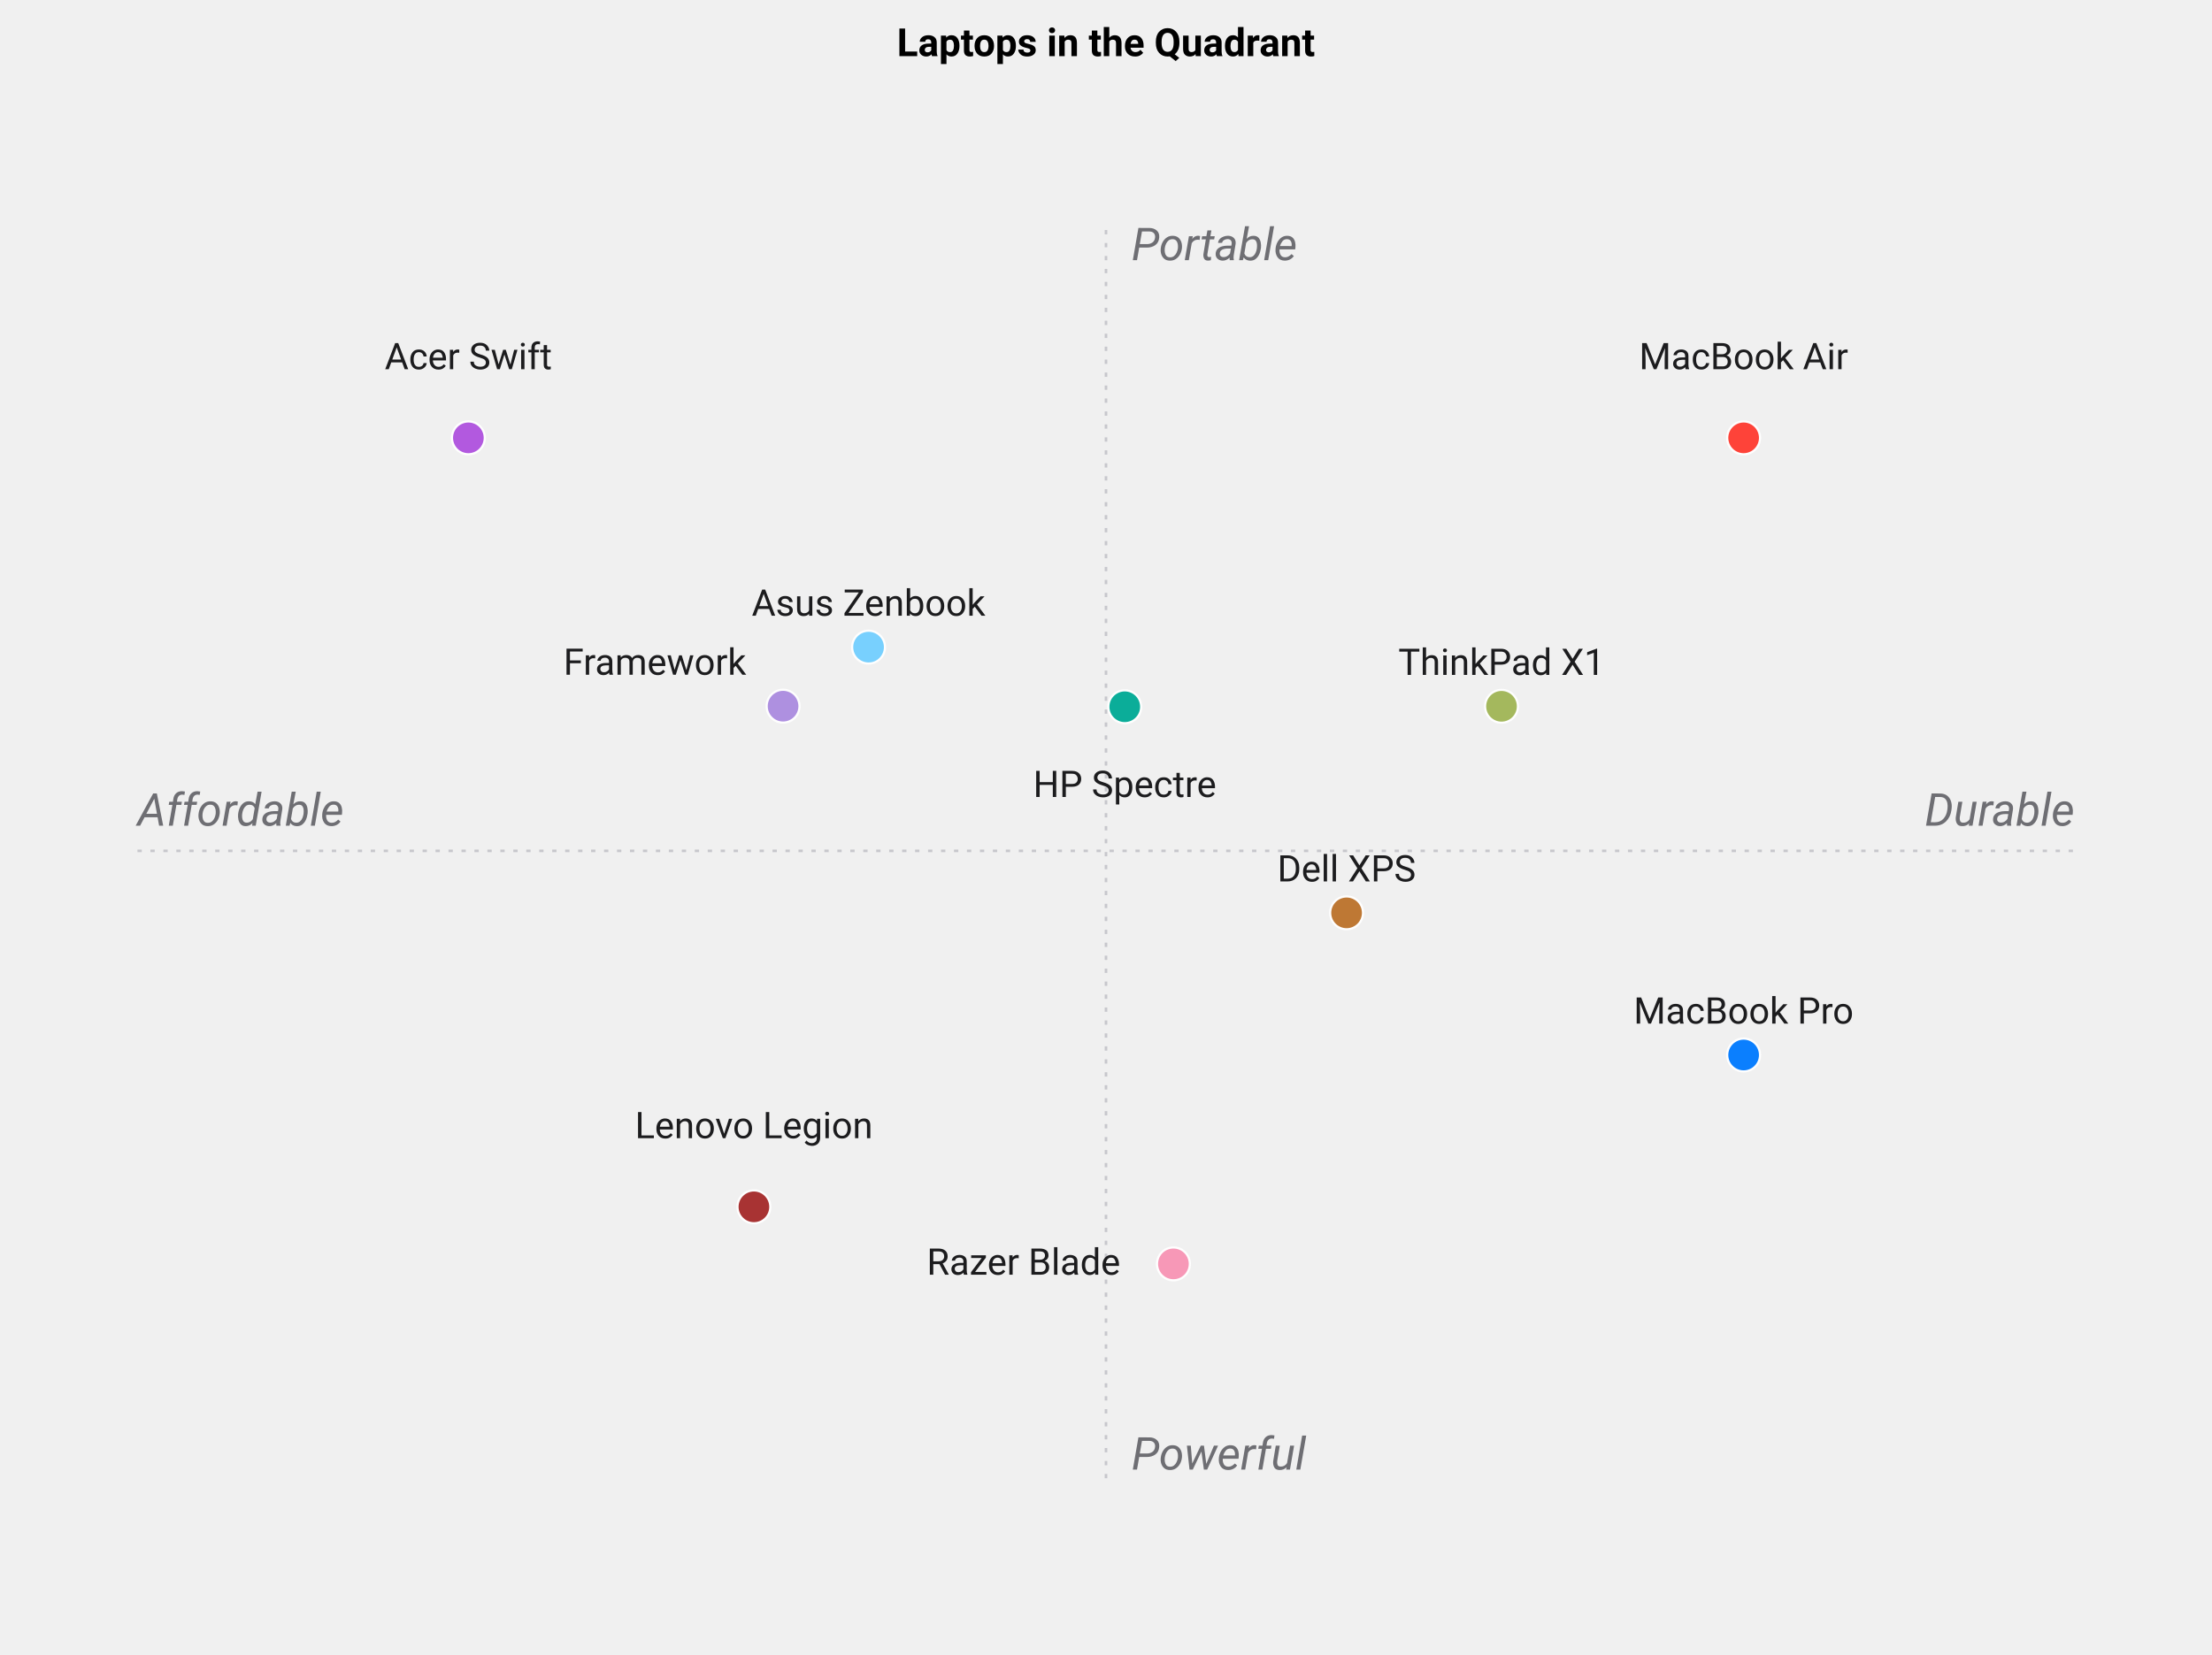
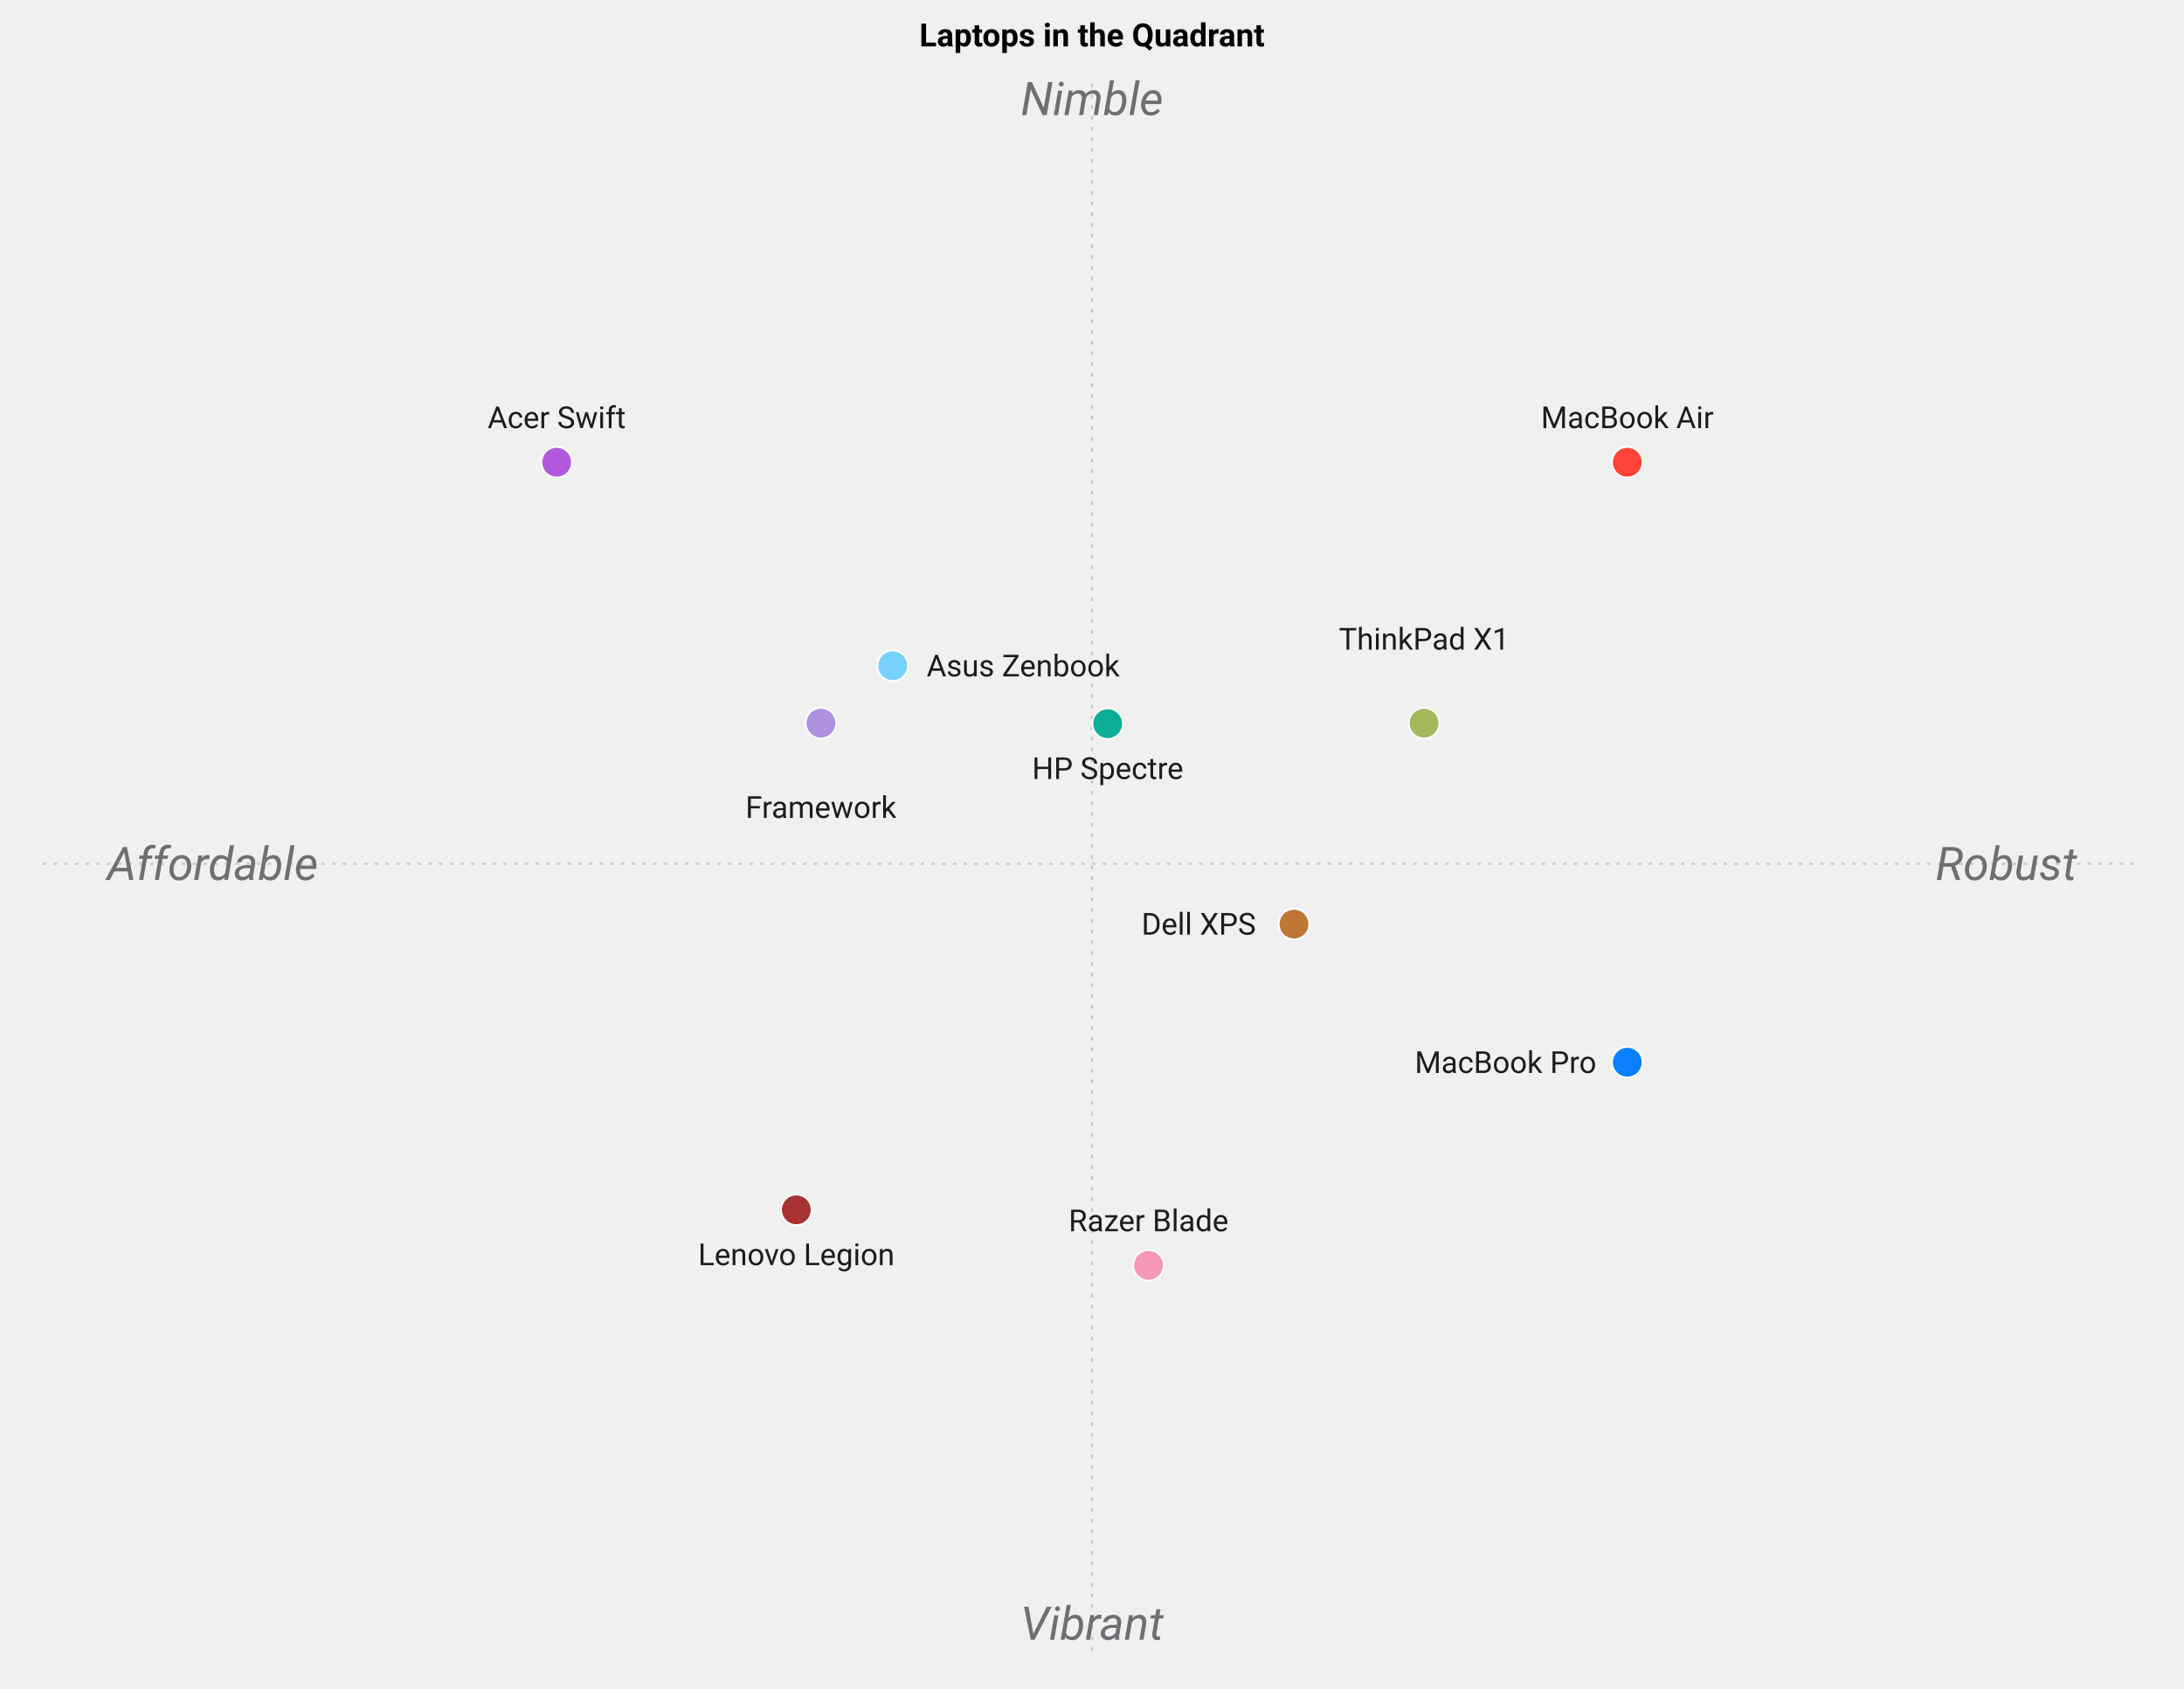
- <svg xmlns="http://www.w3.org/2000/svg" version="1.1" class="marks" width="1024" height="766" viewBox="0 0 1024 766">
-   <g fill="none" stroke-miterlimit="10" transform="translate(12,34)">
-     <g class="mark-group role-frame root" role="graphics-object" aria-roledescription="group mark container">
-       <g transform="translate(0,0)">
-         <path class="background" aria-hidden="true" d="M0,0h1000v720h-1000Z" />
-         <g>
-           <g class="mark-group role-axis">
-             <g transform="translate(0.5,720.5)">
-               <path class="background" aria-hidden="true" d="M0,0h0v0h0Z" pointer-events="none" />
-               <g />
-               <path class="foreground" aria-hidden="true" d="" pointer-events="none" display="none" />
-             </g>
-           </g>
-           <g class="mark-group role-axis">
-             <g transform="translate(0.5,0.5)">
-               <path class="background" aria-hidden="true" d="M0,0h0v0h0Z" pointer-events="none" />
-               <g />
-               <path class="foreground" aria-hidden="true" d="" pointer-events="none" display="none" />
-             </g>
-           </g>
-           <g class="mark-rule role-mark layer_0_marks" role="graphics-symbol" aria-roledescription="rule mark container">
-             <line transform="translate(51.62582,360)" x2="896.748" y2="0" stroke="#C7C7CC" stroke-width="1.2" stroke-dasharray="2,4" />
-           </g>
-           <g class="mark-rule role-mark layer_1_marks" role="graphics-symbol" aria-roledescription="rule mark container">
-             <line transform="translate(500,650.512)" x2="0" y2="-581.024" stroke="#C7C7CC" stroke-width="1.2" stroke-dasharray="2,4" />
-           </g>
-           <g class="mark-text role-mark layer_2_marks" role="graphics-object" aria-roledescription="text mark container">
-             <text aria-label="x: 3.58699341632; y: 0.106251194232; t: Durable" role="graphics-symbol" aria-roledescription="text mark" text-anchor="end" transform="translate(948.3742,348.3499)" font-family="Roboto, -apple-system, Helvetica, Arial, sans-serif" font-size="21px" font-style="italic" fill="#6E6E73">Durable</text>
-           </g>
-           <g class="mark-text role-mark layer_3_marks" role="graphics-object" aria-roledescription="text mark container">
-             <text aria-label="x: −3.58699341632; y: 0.106251194232; t: Affordable" role="graphics-symbol" aria-roledescription="text mark" text-anchor="start" transform="translate(51.62582,348.3499)" font-family="Roboto, -apple-system, Helvetica, Arial, sans-serif" font-size="21px" font-style="italic" fill="#6E6E73">Affordable</text>
-           </g>
-           <g class="mark-text role-mark layer_4_marks" role="graphics-object" aria-roledescription="text mark container">
-             <text aria-label="x: 0.0944567061572; y: 4.03488910096; t: Portable" role="graphics-symbol" aria-roledescription="text mark" text-anchor="start" transform="translate(511.8071,86.48798)" font-family="Roboto, -apple-system, Helvetica, Arial, sans-serif" font-size="21px" font-style="italic" fill="#6E6E73">Portable</text>
-           </g>
-           <g class="mark-text role-mark layer_5_marks" role="graphics-object" aria-roledescription="text mark container">
-             <text aria-label="x: 0.0944567061572; y: −4.03488910096; t: Powerful" role="graphics-symbol" aria-roledescription="text mark" text-anchor="start" transform="translate(511.8071,646.512)" font-family="Roboto, -apple-system, Helvetica, Arial, sans-serif" font-size="21px" font-style="italic" fill="#6E6E73">Powerful</text>
-           </g>
-           <g class="mark-symbol role-mark layer_6_marks" role="graphics-object" aria-roledescription="symbol mark container">
-             <path aria-label="axis1: 2.36141765393; axis2: 2.6562798558; name: MacBook Air; role: best" role="graphics-symbol" aria-roledescription="point" transform="translate(795.1772,168.7479)" d="M7.599,0A7.599,7.599,0,1,1,-7.599,0A7.599,7.599,0,1,1,7.599,0" fill="#FF3B30" stroke="white" stroke-width="1" opacity="0.95" />
-             <path aria-label="axis1: 2.36141765393; axis2: −1.3128590523; name: MacBook Pro; role: right" role="graphics-symbol" aria-roledescription="point" transform="translate(795.1772,454.5259)" d="M7.599,0A7.599,7.599,0,1,1,-7.599,0A7.599,7.599,0,1,1,7.599,0" fill="#007AFF" stroke="white" stroke-width="1" opacity="0.95" />
-             <path aria-label="axis1: 0.891017075815; axis2: −0.398686785894; name: Dell XPS; role: competitor" role="graphics-symbol" aria-roledescription="point" transform="translate(611.3771,388.7054)" d="M7.599,0A7.599,7.599,0,1,1,-7.599,0A7.599,7.599,0,1,1,7.599,0" fill="#BC722B" stroke="white" stroke-width="1" opacity="0.95" />
-             <path aria-label="axis1: 1.46476513965; axis2: 0.929817954976; name: ThinkPad X1; role: competitor" role="graphics-symbol" aria-roledescription="point" transform="translate(683.0956,293.0531)" d="M7.599,0A7.599,7.599,0,1,1,-7.599,0A7.599,7.599,0,1,1,7.599,0" fill="#A1B656" stroke="white" stroke-width="1" opacity="0.95" />
-             <path aria-label="axis1: −1.19593665125; axis2: 0.930578139808; name: Framework; role: competitor" role="graphics-symbol" aria-roledescription="point" transform="translate(350.5079,292.9984)" d="M7.599,0A7.599,7.599,0,1,1,-7.599,0A7.599,7.599,0,1,1,7.599,0" fill="#AB8CE0" stroke="white" stroke-width="1" opacity="0.95" />
-             <path aria-label="axis1: −0.879314930375; axis2: 1.3103174297; name: Asus Zenbook; role: competitor" role="graphics-symbol" aria-roledescription="point" transform="translate(390.0856,265.6571)" d="M7.599,0A7.599,7.599,0,1,1,-7.599,0A7.599,7.599,0,1,1,7.599,0" fill="#72CFFF" stroke="white" stroke-width="1" opacity="0.95" />
-             <path aria-label="axis1: 0.0694736273355; axis2: 0.926754525269; name: HP Spectre; role: competitor" role="graphics-symbol" aria-roledescription="point" transform="translate(508.6842,293.2737)" d="M7.599,0A7.599,7.599,0,1,1,-7.599,0A7.599,7.599,0,1,1,7.599,0" fill="#00AA95" stroke="white" stroke-width="1" opacity="0.95" />
-             <path aria-label="axis1: −1.30394986738; axis2: −2.28941445176; name: Lenovo Legion; role: worst" role="graphics-symbol" aria-roledescription="point" transform="translate(337.0063,524.8378)" d="M7.599,0A7.599,7.599,0,1,1,-7.599,0A7.599,7.599,0,1,1,7.599,0" fill="#A52A2A" stroke="white" stroke-width="1" opacity="0.95" />
-             <path aria-label="axis1: −2.36141765393; axis2: 2.6562798558; name: Acer Swift; role: top" role="graphics-symbol" aria-roledescription="point" transform="translate(204.8228,168.7479)" d="M7.599,0A7.599,7.599,0,1,1,-7.599,0A7.599,7.599,0,1,1,7.599,0" fill="#AF52DE" stroke="white" stroke-width="1" opacity="0.95" />
-             <path aria-label="axis1: 0.249689693847; axis2: −2.6562798558; name: Razer Blade; role: competitor" role="graphics-symbol" aria-roledescription="point" transform="translate(531.2112,551.2521)" d="M7.599,0A7.599,7.599,0,1,1,-7.599,0A7.599,7.599,0,1,1,7.599,0" fill="#F894B4" stroke="white" stroke-width="1" opacity="0.95" />
-           </g>
-           <g class="mark-text role-mark layer_7_marks" role="graphics-object" aria-roledescription="text mark container">
-             <text aria-label="labelx: 2.36141765393; labely: 3.16714188885; label: MacBook Air" role="graphics-symbol" aria-roledescription="text mark" text-anchor="middle" transform="translate(795.1772,136.9658)" font-family="Roboto, -apple-system, Helvetica, Arial, sans-serif" font-size="17px" fill="#1C1C1E">MacBook Air</text>
-             <text aria-label="labelx: 2.36141765393; labely: −1.04144666782; label: MacBook Pro" role="graphics-symbol" aria-roledescription="text mark" text-anchor="middle" transform="translate(795.1772,439.9842)" font-family="Roboto, -apple-system, Helvetica, Arial, sans-serif" font-size="17px" fill="#1C1C1E">MacBook Pro</text>
-             <text aria-label="labelx: 0.891017075815; labely: −0.127274401418; label: Dell XPS" role="graphics-symbol" aria-roledescription="text mark" text-anchor="middle" transform="translate(611.3771,374.1638)" font-family="Roboto, -apple-system, Helvetica, Arial, sans-serif" font-size="17px" fill="#1C1C1E">Dell XPS</text>
-             <text aria-label="labelx: 1.46476513965; labely: 1.20123033945; label: ThinkPad X1" role="graphics-symbol" aria-roledescription="text mark" text-anchor="middle" transform="translate(683.0956,278.5114)" font-family="Roboto, -apple-system, Helvetica, Arial, sans-serif" font-size="17px" fill="#1C1C1E">ThinkPad X1</text>
-             <text aria-label="labelx: −1.67070491817; labely: 1.20199052428; label: Framework" role="graphics-symbol" aria-roledescription="text mark" text-anchor="middle" transform="translate(291.1619,278.4567)" font-family="Roboto, -apple-system, Helvetica, Arial, sans-serif" font-size="17px" fill="#1C1C1E">Framework</text>
-             <text aria-label="labelx: −0.879314930375; labely: 1.58172981418; label: Asus Zenbook" role="graphics-symbol" aria-roledescription="text mark" text-anchor="middle" transform="translate(390.0856,251.1155)" font-family="Roboto, -apple-system, Helvetica, Arial, sans-serif" font-size="17px" fill="#1C1C1E">Asus Zenbook</text>
-             <text aria-label="labelx: 0.0694736273355; labely: 0.415892492213; label: HP Spectre" role="graphics-symbol" aria-roledescription="text mark" text-anchor="middle" transform="translate(508.6842,335.0557)" font-family="Roboto, -apple-system, Helvetica, Arial, sans-serif" font-size="17px" fill="#1C1C1E">HP Spectre</text>
-             <text aria-label="labelx: −1.30394986738; labely: −1.77855241871; label: Lenovo Legion" role="graphics-symbol" aria-roledescription="text mark" text-anchor="middle" transform="translate(337.0063,493.0558)" font-family="Roboto, -apple-system, Helvetica, Arial, sans-serif" font-size="17px" fill="#1C1C1E">Lenovo Legion</text>
-             <text aria-label="labelx: −2.36141765393; labely: 3.16714188885; label: Acer Swift" role="graphics-symbol" aria-roledescription="text mark" text-anchor="middle" transform="translate(204.8228,136.9658)" font-family="Roboto, -apple-system, Helvetica, Arial, sans-serif" font-size="17px" fill="#1C1C1E">Acer Swift</text>
-             <text aria-label="labelx: −0.305277564192; labely: −2.6562798558; label: Razer Blade" role="graphics-symbol" aria-roledescription="text mark" text-anchor="middle" transform="translate(461.8403,556.2521)" font-family="Roboto, -apple-system, Helvetica, Arial, sans-serif" font-size="17px" fill="#1C1C1E">Razer Blade</text>
-           </g>
-           <g class="mark-group role-title">
-             <g transform="translate(500,-22)">
-               <path class="background" aria-hidden="true" d="M0,0h0v0h0Z" pointer-events="none" />
-               <g>
-                 <g class="mark-text role-title-text" role="graphics-symbol" aria-roledescription="title" aria-label="Title text 'Laptops in the Quadrant'" pointer-events="none">
-                   <text text-anchor="middle" transform="translate(0,14)" font-family="Roboto, -apple-system, Helvetica, Arial, sans-serif" font-size="18px" font-weight="bold" fill="#000" opacity="1">Laptops in the Quadrant</text>
-                 </g>
-               </g>
-               <path class="foreground" aria-hidden="true" d="" pointer-events="none" display="none" />
-             </g>
-           </g>
-         </g>
-         <path class="foreground" aria-hidden="true" d="" display="none" />
-       </g>
-     </g>
+ <svg xmlns="http://www.w3.org/2000/svg" width="1224" height="946" viewBox="0 0 1224 946" role="img" aria-labelledby="sp-title sp-desc" font-family="Roboto, -apple-system, Helvetica, Arial, sans-serif">
+   <style>.sp-dot{cursor:pointer}.sp-dot:hover circle,.sp-dot:focus circle{stroke-width:2.4}.sp-dot:hover,.sp-dot:focus{filter:brightness(1.08);outline:none}</style>
+   <line x1="24.0" y1="484.0" x2="1200.0" y2="484.0" stroke="#C7C7CC" stroke-width="1.2" stroke-dasharray="2,4" />
+   <line x1="612.0" y1="925.0" x2="612.0" y2="43.0" stroke="#C7C7CC" stroke-width="1.2" stroke-dasharray="2,4" />
+   <text data-pole="right" x="1164.0" y="493.1" font-size="26" font-style="italic" fill="#6E6E73" text-anchor="end">Robust</text>
+   <text data-pole="left" x="60.0" y="493.1" font-size="26" font-style="italic" fill="#6E6E73" text-anchor="start">Affordable</text>
+   <text data-pole="top" x="612.0" y="64.5" font-size="26" font-style="italic" fill="#6E6E73" text-anchor="middle">Nimble</text>
+   <text data-pole="bottom" x="612.0" y="918.8" font-size="26" font-style="italic" fill="#6E6E73" text-anchor="middle">Vibrant</text>
+   <g class="sp-dot" tabindex="0" role="img" aria-label="Laptops: MacBook Air role: best axis1: 2.36 axis2: 2.66">
+     <circle cx="912.0" cy="259.0" r="8.57" fill="#FF3B30" stroke="white" stroke-width="1" opacity="0.95" />
  </g>
+   <text x="912.0" y="239.9" font-size="17" fill="#1C1C1E" text-anchor="middle">MacBook Air</text>
+   <g class="sp-dot" tabindex="0" role="img" aria-label="Laptops: MacBook Pro role: right axis1: 2.36 axis2: -1.31">
+     <circle cx="912.0" cy="595.2" r="8.57" fill="#007AFF" stroke="white" stroke-width="1" opacity="0.95" />
+   </g>
+   <text x="843.8" y="601.2" font-size="17" fill="#1C1C1E" text-anchor="middle">MacBook Pro</text>
+   <g class="sp-dot" tabindex="0" role="img" aria-label="Laptops: Dell XPS role: competitor axis1: 0.89 axis2: -0.40">
+     <circle cx="725.2" cy="517.8" r="8.57" fill="#BC722B" stroke="white" stroke-width="1" opacity="0.95" />
+   </g>
+   <text x="671.8" y="523.7" font-size="17" fill="#1C1C1E" text-anchor="middle">Dell XPS</text>
+   <g class="sp-dot" tabindex="0" role="img" aria-label="Laptops: ThinkPad X1 role: competitor axis1: 1.46 axis2: 0.93">
+     <circle cx="798.1" cy="405.2" r="8.57" fill="#A1B656" stroke="white" stroke-width="1" opacity="0.95" />
+   </g>
+   <text x="798.1" y="364.0" font-size="17" fill="#1C1C1E" text-anchor="middle">ThinkPad X1</text>
+   <g class="sp-dot" tabindex="0" role="img" aria-label="Laptops: Framework role: competitor axis1: -1.20 axis2: 0.93">
+     <circle cx="460.1" cy="405.2" r="8.57" fill="#AB8CE0" stroke="white" stroke-width="1" opacity="0.95" />
+   </g>
+   <text x="460.1" y="458.3" font-size="17" fill="#1C1C1E" text-anchor="middle">Framework</text>
+   <g class="sp-dot" tabindex="0" role="img" aria-label="Laptops: Asus Zenbook role: competitor axis1: -0.88 axis2: 1.31">
+     <circle cx="500.3" cy="373.0" r="8.57" fill="#72CFFF" stroke="white" stroke-width="1" opacity="0.95" />
+   </g>
+   <text x="573.4" y="379.0" font-size="17" fill="#1C1C1E" text-anchor="middle">Asus Zenbook</text>
+   <g class="sp-dot" tabindex="0" role="img" aria-label="Laptops: HP Spectre role: competitor axis1: 0.07 axis2: 0.93">
+     <circle cx="620.8" cy="405.5" r="8.57" fill="#00AA95" stroke="white" stroke-width="1" opacity="0.95" />
+   </g>
+   <text x="620.8" y="436.5" font-size="17" fill="#1C1C1E" text-anchor="middle">HP Spectre</text>
+   <g class="sp-dot" tabindex="0" role="img" aria-label="Laptops: Lenovo Legion role: worst axis1: -1.30 axis2: -2.29">
+     <circle cx="446.3" cy="677.9" r="8.57" fill="#A52A2A" stroke="white" stroke-width="1" opacity="0.95" />
+   </g>
+   <text x="446.3" y="708.9" font-size="17" fill="#1C1C1E" text-anchor="middle">Lenovo Legion</text>
+   <g class="sp-dot" tabindex="0" role="img" aria-label="Laptops: Acer Swift role: top axis1: -2.36 axis2: 2.66">
+     <circle cx="312.0" cy="259.0" r="8.57" fill="#AF52DE" stroke="white" stroke-width="1" opacity="0.95" />
+   </g>
+   <text x="312.0" y="239.9" font-size="17" fill="#1C1C1E" text-anchor="middle">Acer Swift</text>
+   <g class="sp-dot" tabindex="0" role="img" aria-label="Laptops: Razer Blade role: competitor axis1: 0.25 axis2: -2.66">
+     <circle cx="643.7" cy="709.0" r="8.57" fill="#F894B4" stroke="white" stroke-width="1" opacity="0.95" />
+   </g>
+   <text x="643.7" y="689.9" font-size="17" fill="#1C1C1E" text-anchor="middle">Razer Blade</text>
+   <text x="612.0" y="26" font-size="18" font-weight="bold" fill="#000" text-anchor="middle">Laptops in the Quadrant</text>
</svg>
